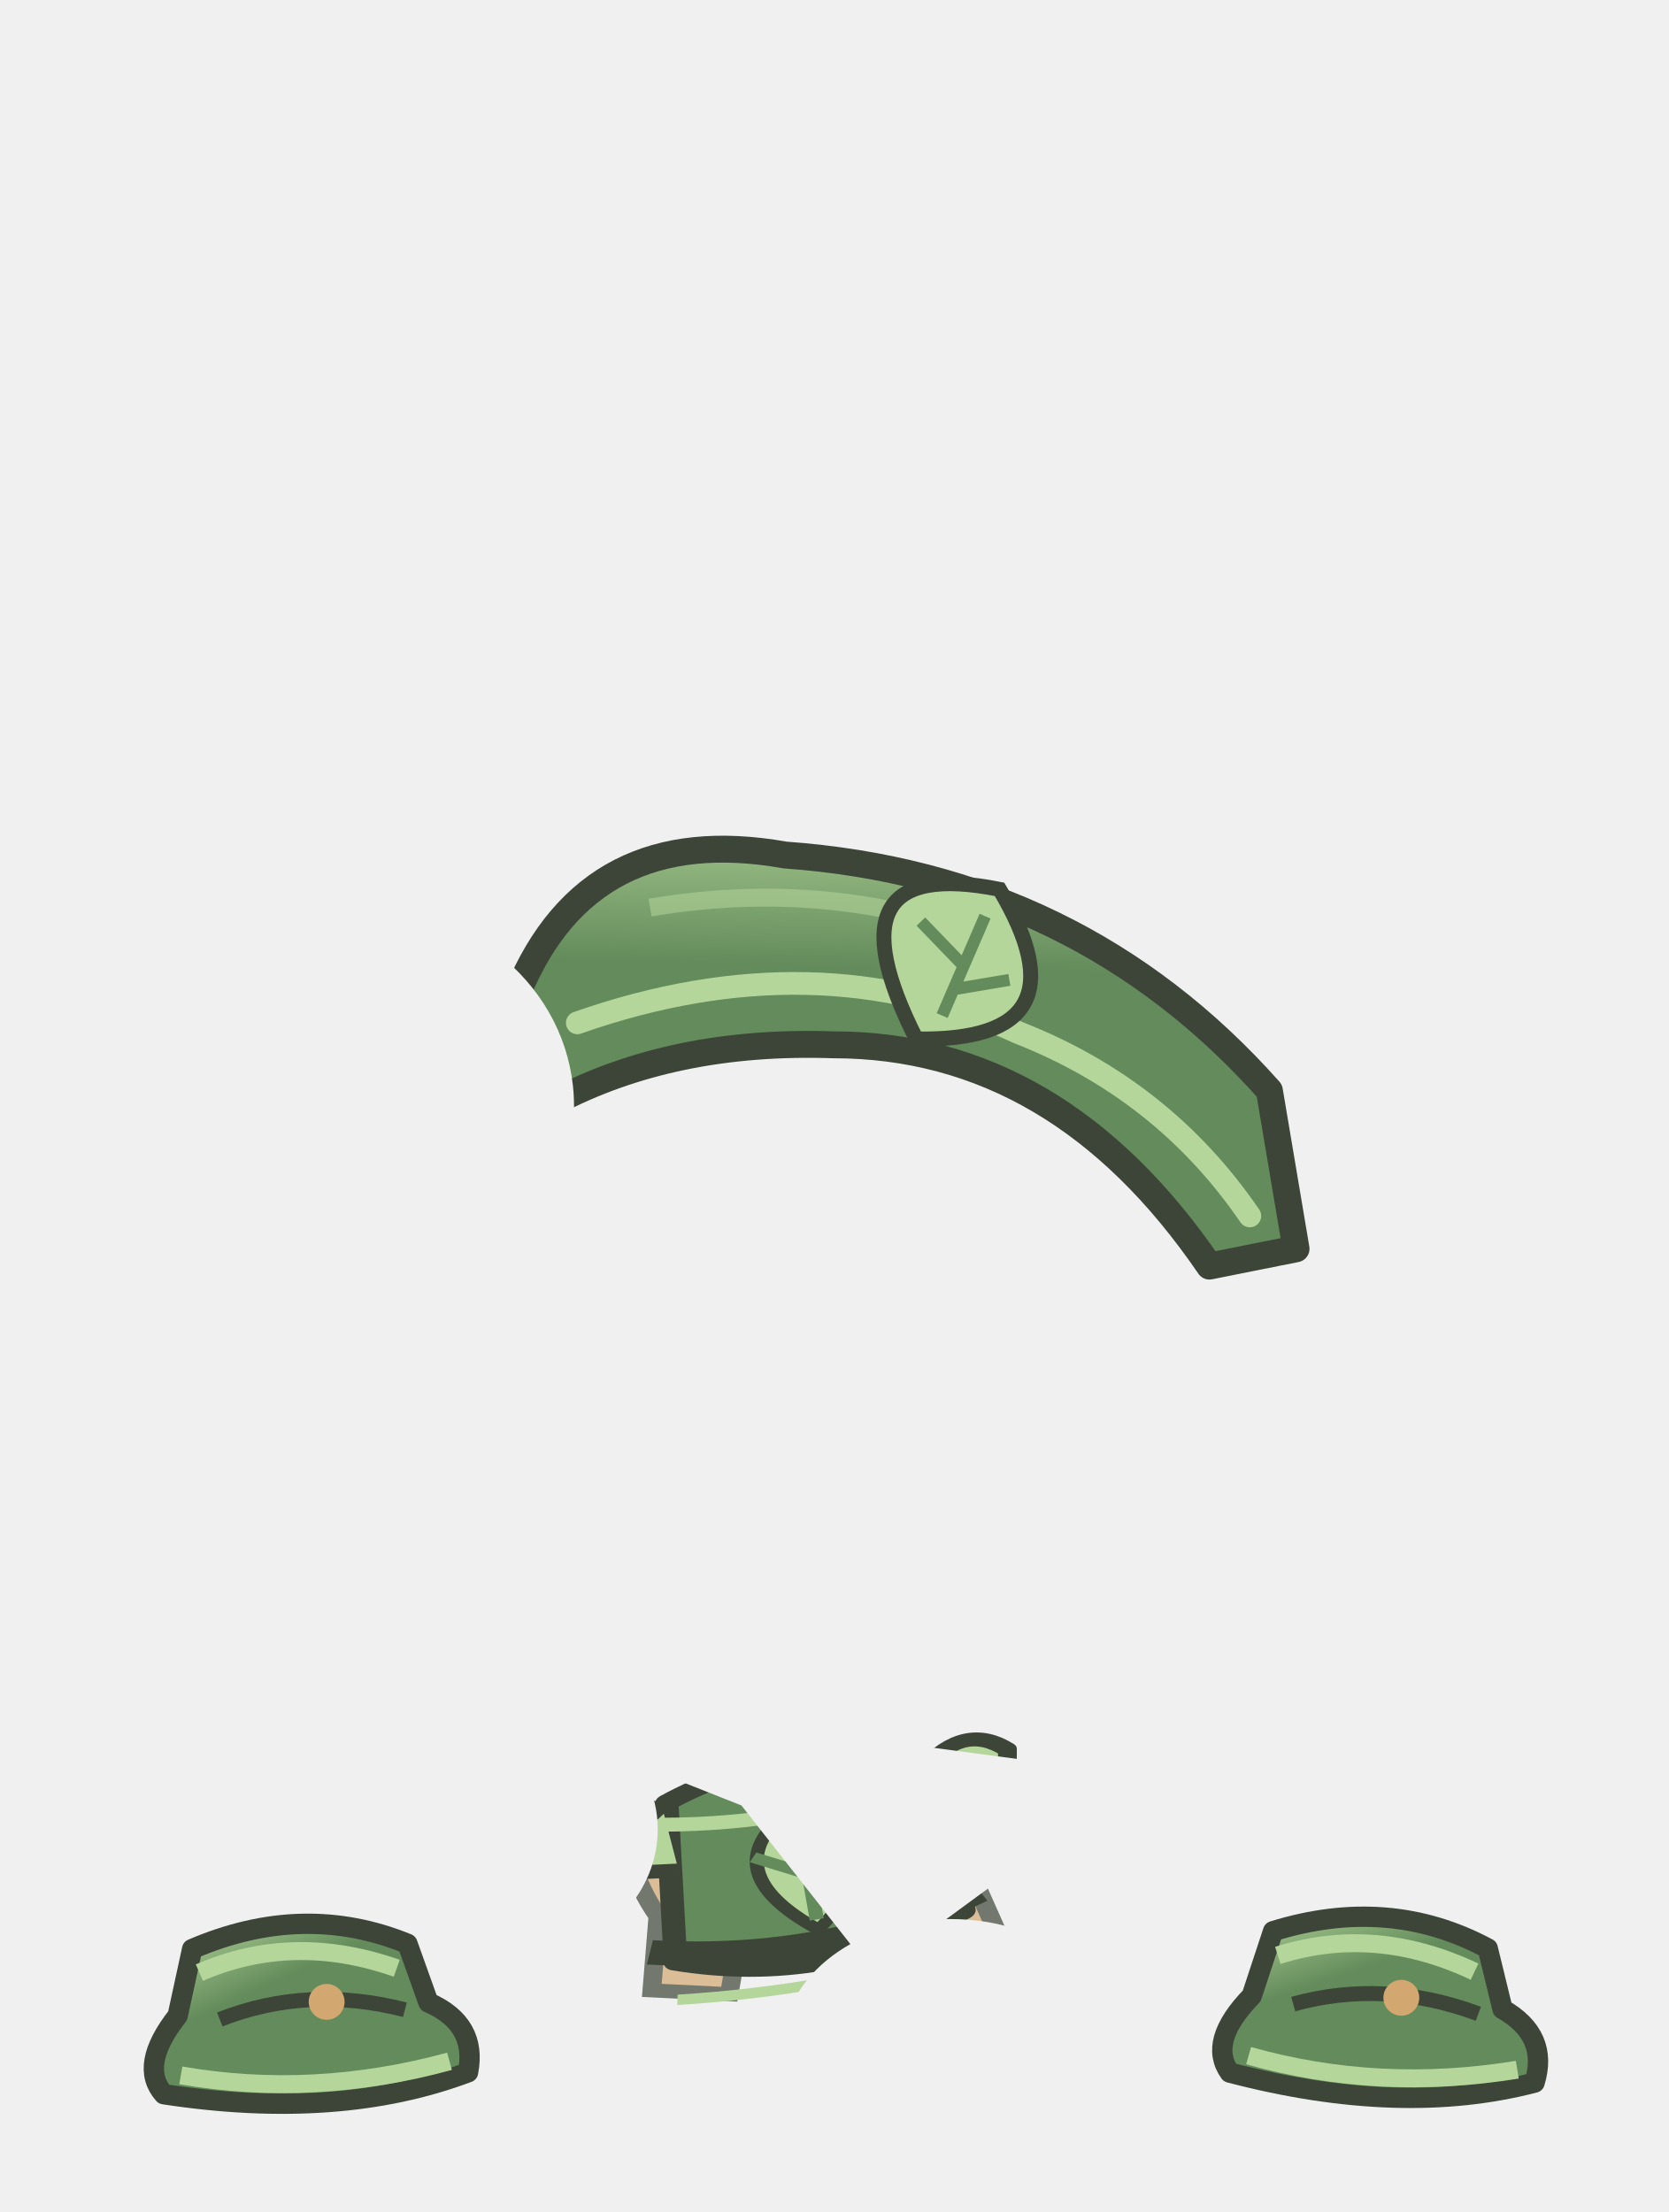
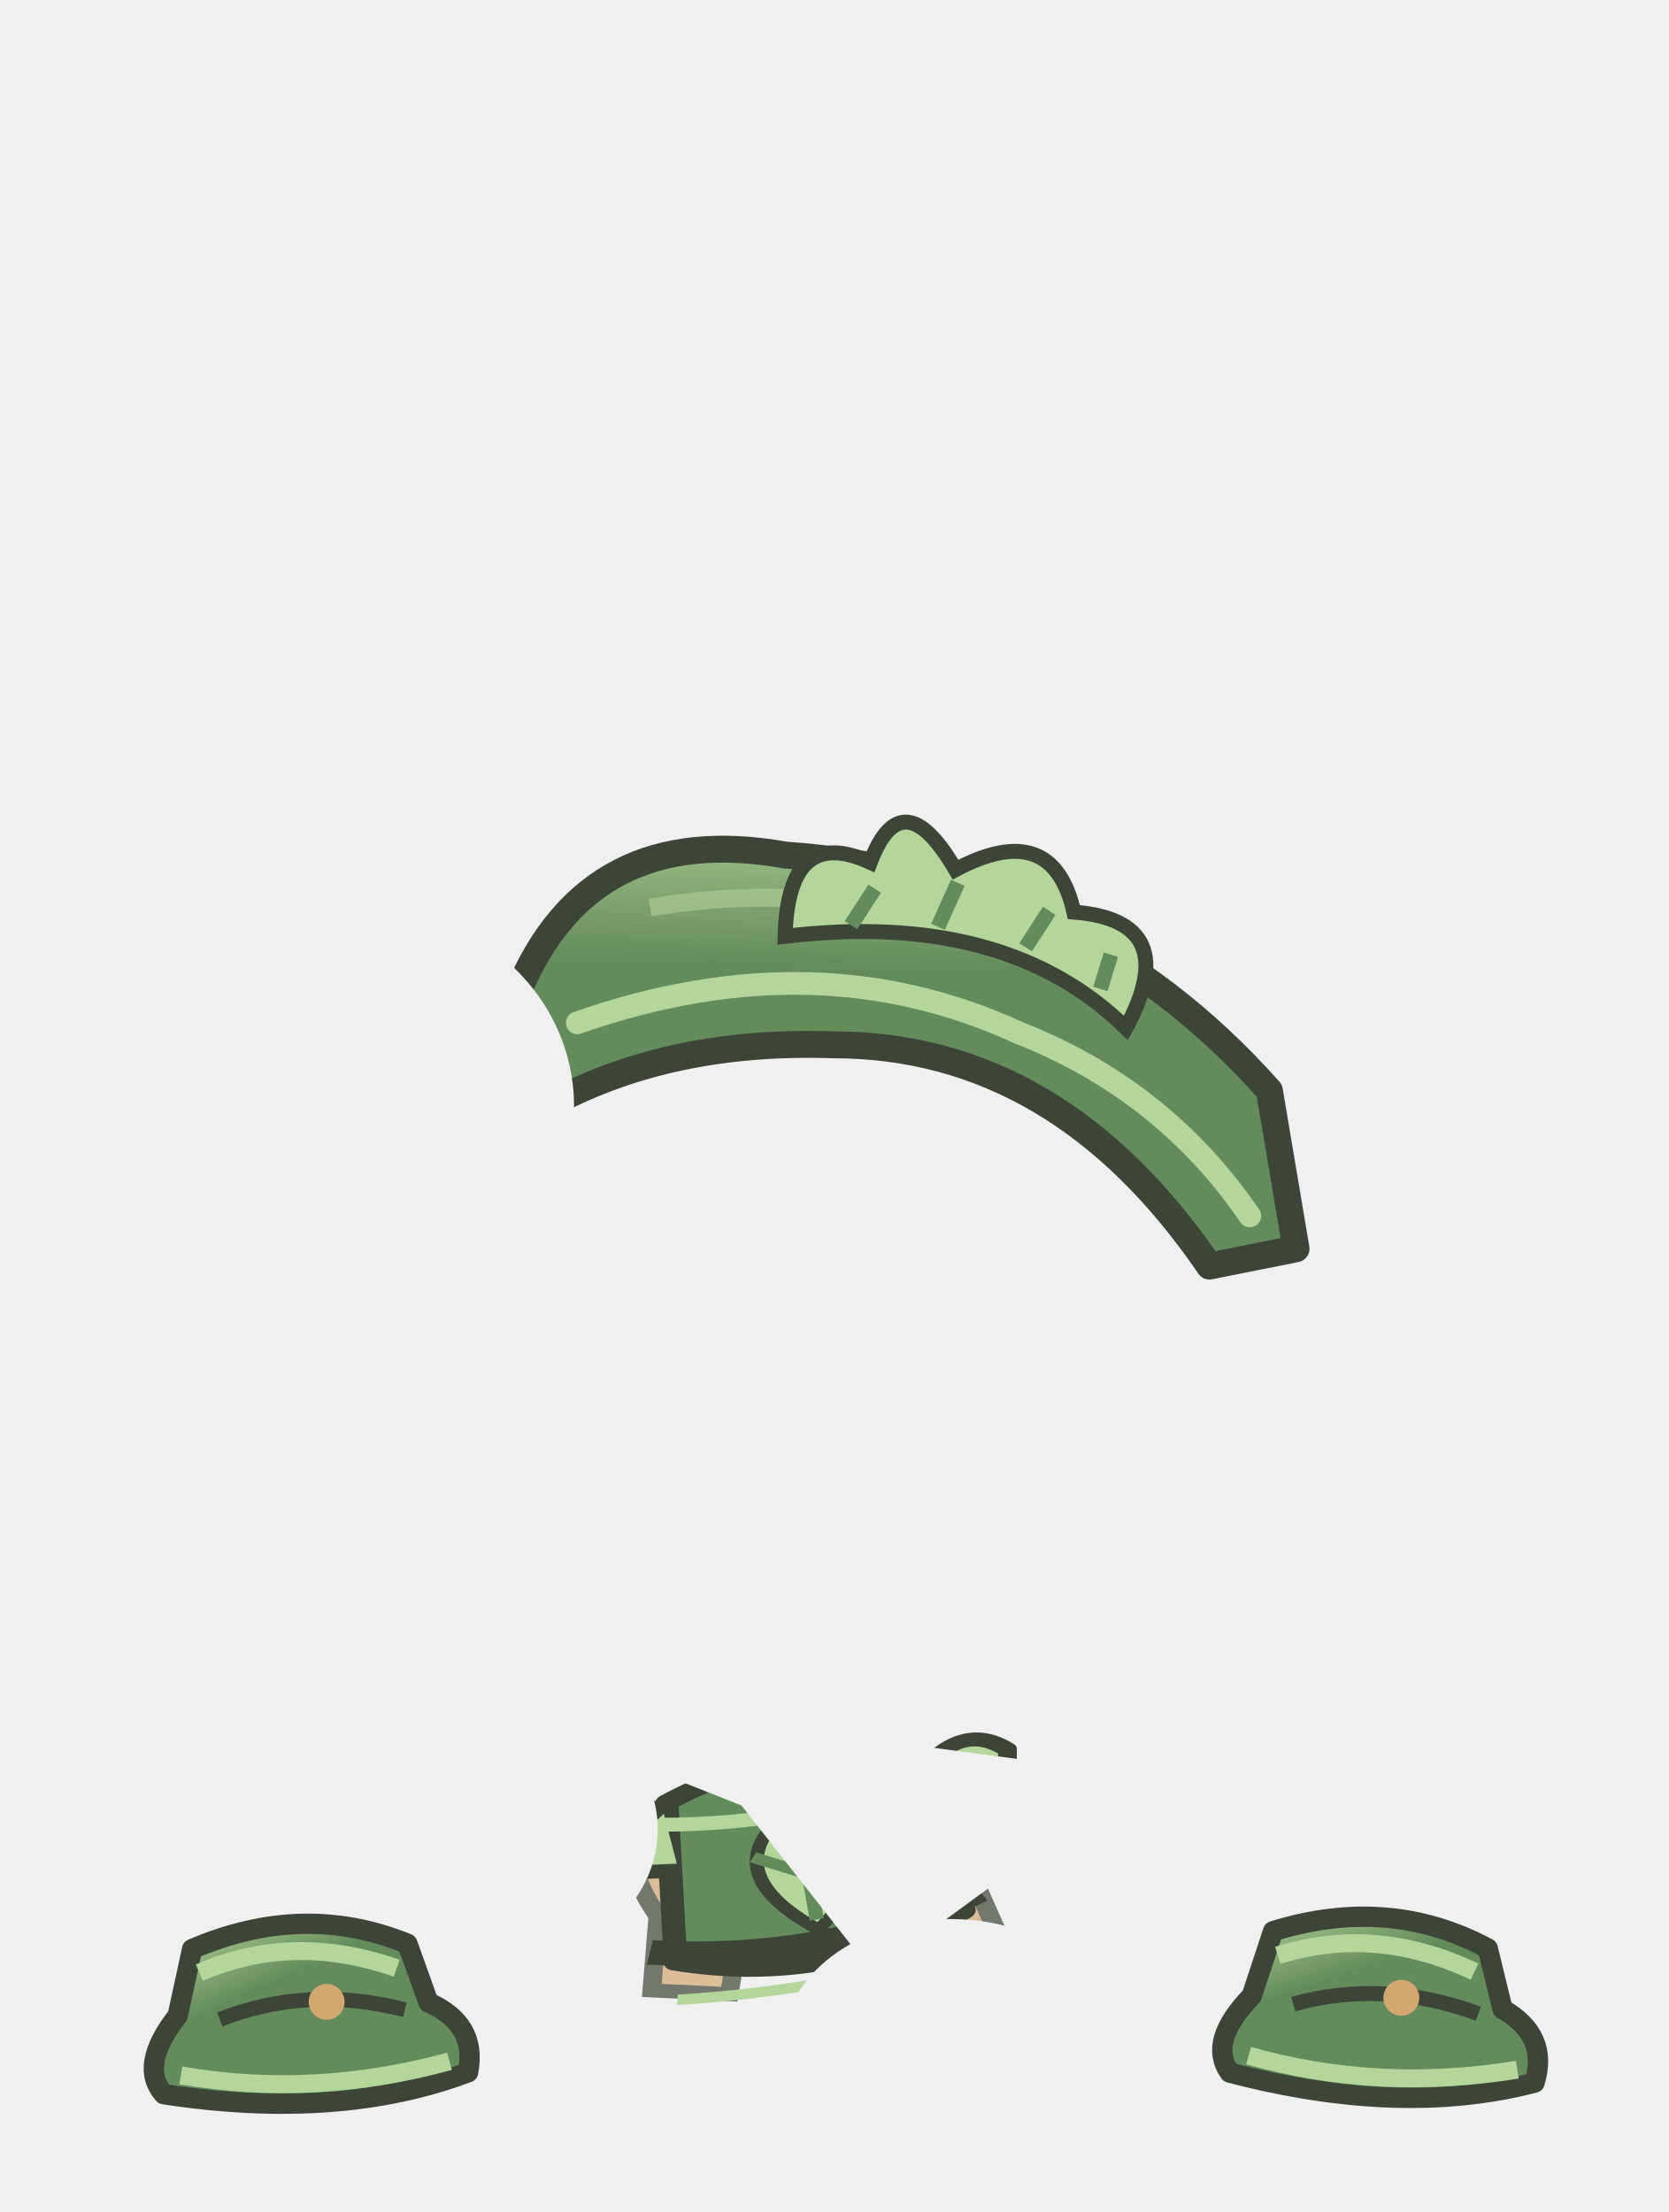
<svg xmlns="http://www.w3.org/2000/svg" width="279" height="370" viewBox="0 0 279 370" data-armor="moss" data-phase="hurt" data-frame="5">
  <defs>
    <linearGradient id="metal" x1="0" y1="0" x2=".7" y2="1">
      <stop stop-color="#b5d69a" />
      <stop offset=".4" stop-color="#638b5b" />
      <stop offset="1" stop-color="#638b5b" />
    </linearGradient>
    <mask id="details" maskUnits="userSpaceOnUse" x="0" y="0" width="279" height="370">
      <rect width="279" height="370" fill="white" />
      <g fill="black">
        <ellipse data-protect="flower" cx="61" cy="185" rx="35" ry="33" />
        <ellipse data-protect="paw" cx="85" cy="306" rx="25" ry="22" />
        <ellipse data-protect="paw" cx="159" cy="342" rx="28" ry="21" />
        <polygon data-protect="scarf" points="71,281 124,302 146,330 191,297" />
      </g>
    </mask>
  </defs>
  <g mask="url(#details)">
    <g transform="translate(52 342) rotate(-3)">
      <g data-part="boot">
        <path d="M-19 -17Q0 -24 17 -16L20 -6Q28 -2 26 6Q4 13 -25 7Q-29 2 -22 -6Z" fill="url(#metal)" stroke="#3d4538" stroke-width="3.4" stroke-linejoin="round" />
        <path d="M-18 -13Q-2 -19 15 -12M-22 4Q0 9 23 4" fill="none" stroke="#b5d69a" stroke-width="3" />
        <path d="M-15 -5Q0 -10 16 -5" fill="none" stroke="#3d4538" stroke-width="2.5" />
        <circle cx="3" cy="-7" r="3" fill="#d2a770" />
      </g>
    </g>
    <g transform="translate(231 341) rotate(3)">
      <g data-part="boot">
        <path d="M-19 -17Q0 -24 17 -16L20 -6Q28 -2 26 6Q4 13 -25 7Q-29 2 -22 -6Z" fill="url(#metal)" stroke="#3d4538" stroke-width="3.4" stroke-linejoin="round" />
        <path d="M-18 -13Q-2 -19 15 -12M-22 4Q0 9 23 4" fill="none" stroke="#b5d69a" stroke-width="3" />
        <path d="M-15 -5Q0 -10 16 -5" fill="none" stroke="#3d4538" stroke-width="2.5" />
        <circle cx="3" cy="-7" r="3" fill="#d2a770" />
      </g>
    </g>
    <g transform="translate(135 312) rotate(-10)">
      <g data-part="chestplate" transform="translate(-39.5 -23) scale(0.79 0.575)">
        <path d="M16 18Q11 29 17 47L13 68 29 73 34 54 66 54 72 73 87 68 83 46Q89 25 84 18" fill="#d2a770" opacity=".7" stroke="#3d4538" stroke-width="4" />
        <path d="M23 15 Q49 3 77 15 L81 61 Q50 76 19 61Z" fill="#638b5b" stroke="#3d4538" stroke-width="5" stroke-linejoin="round" />
        <path d="M22 18Q12 7 4 17L6 32 23 35M78 18Q88 7 96 17L94 32 77 35" fill="#b5d69a" stroke="#3d4538" stroke-width="4" stroke-linejoin="round" />
        <path d="M21 21Q50 28 79 21" fill="none" stroke="#b5d69a" stroke-width="4" />
        <path d="M14 57Q51 69 85 56" fill="none" stroke="#3d4538" stroke-width="7" />
        <path d="M50 59Q29 36 50 22Q73 36 50 59Z" fill="#b5d69a" stroke="#3d4538" stroke-width="3" />
        <path d="M50 27V56M49 42 39 35M52 45 62 35" stroke="#638b5b" stroke-width="3" />
        <path d="M18 72Q50 77 82 72" fill="none" stroke="#b5d69a" stroke-width="3" />
      </g>
    </g>
    <g transform="translate(145 211) rotate(17)">
      <g data-part="helmet">
        <path d="M-69 -26Q-66 -57 -33 -61Q15 -72 56 -47L68 -23L55 -16Q20 -44 -16 -33Q-42 -26 -58 -10Z" fill="url(#metal)" stroke="#3d4538" stroke-width="4.5" stroke-linejoin="round" />
        <path d="M-58 -24Q-24 -49 13 -44Q39 -42 59 -26" fill="none" stroke="#b5d69a" stroke-width="3.8" stroke-linecap="round" />
        <path d="M-52 -46Q-22 -61 10 -57" fill="none" stroke="#b5d69a" stroke-width="3" opacity=".55" />
-         <path d="M-3 -38Q-27 -63 3 -66Q25 -46 -3 -38Z" fill="#b5d69a" stroke="#3d4538" stroke-width="2.5" />
-         <path d="M0 -43L2 -61M1 -52L-8 -57M1 -48L9 -52" stroke="#638b5b" fill="none" stroke-width="2" />
+         <path d="M-29 -48Q-34 -66 -19 -64Q-18 -79 -5 -67Q8 -80 16 -66Q34 -70 30 -50Q5 -63 -29 -48Z" fill="#b5d69a" stroke="#3d4538" stroke-width="2.5" />
+         <path d="M-19 -53L-17 -60M-5 -57L-4 -65M10 -58L12 -65M24 -55L24 -61" stroke="#638b5b" stroke-width="2.5" />
      </g>
    </g>
  </g>
</svg>
